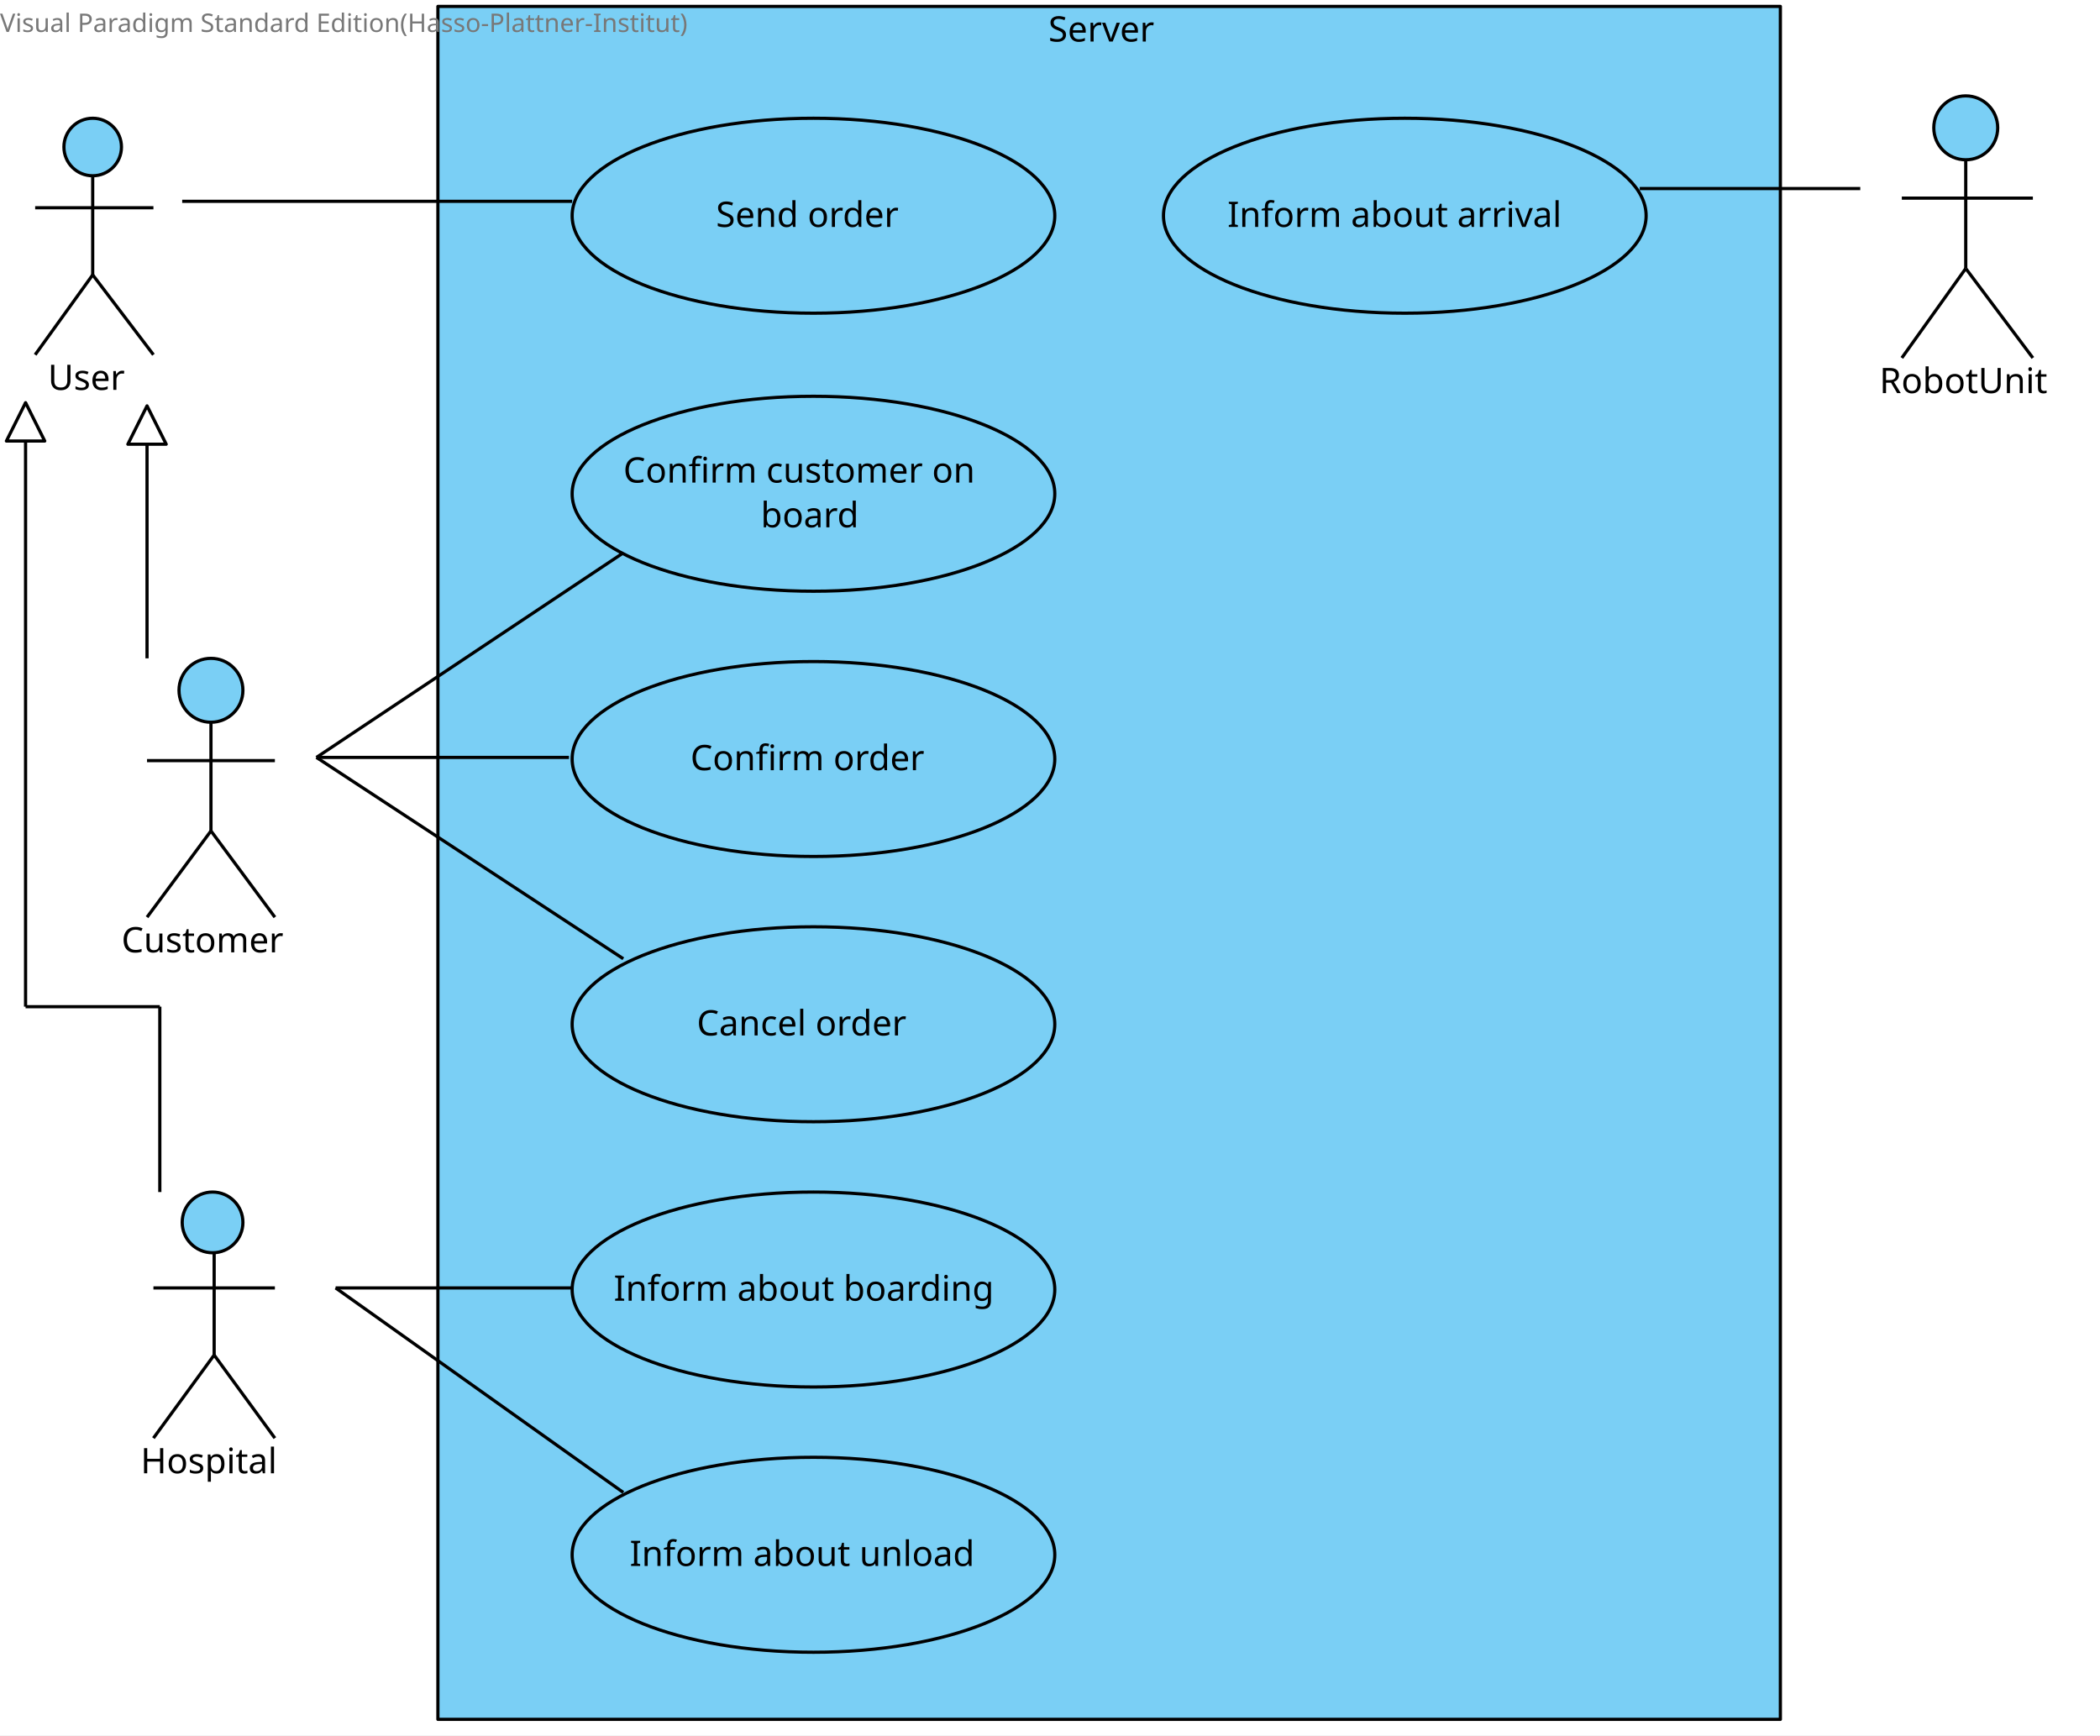
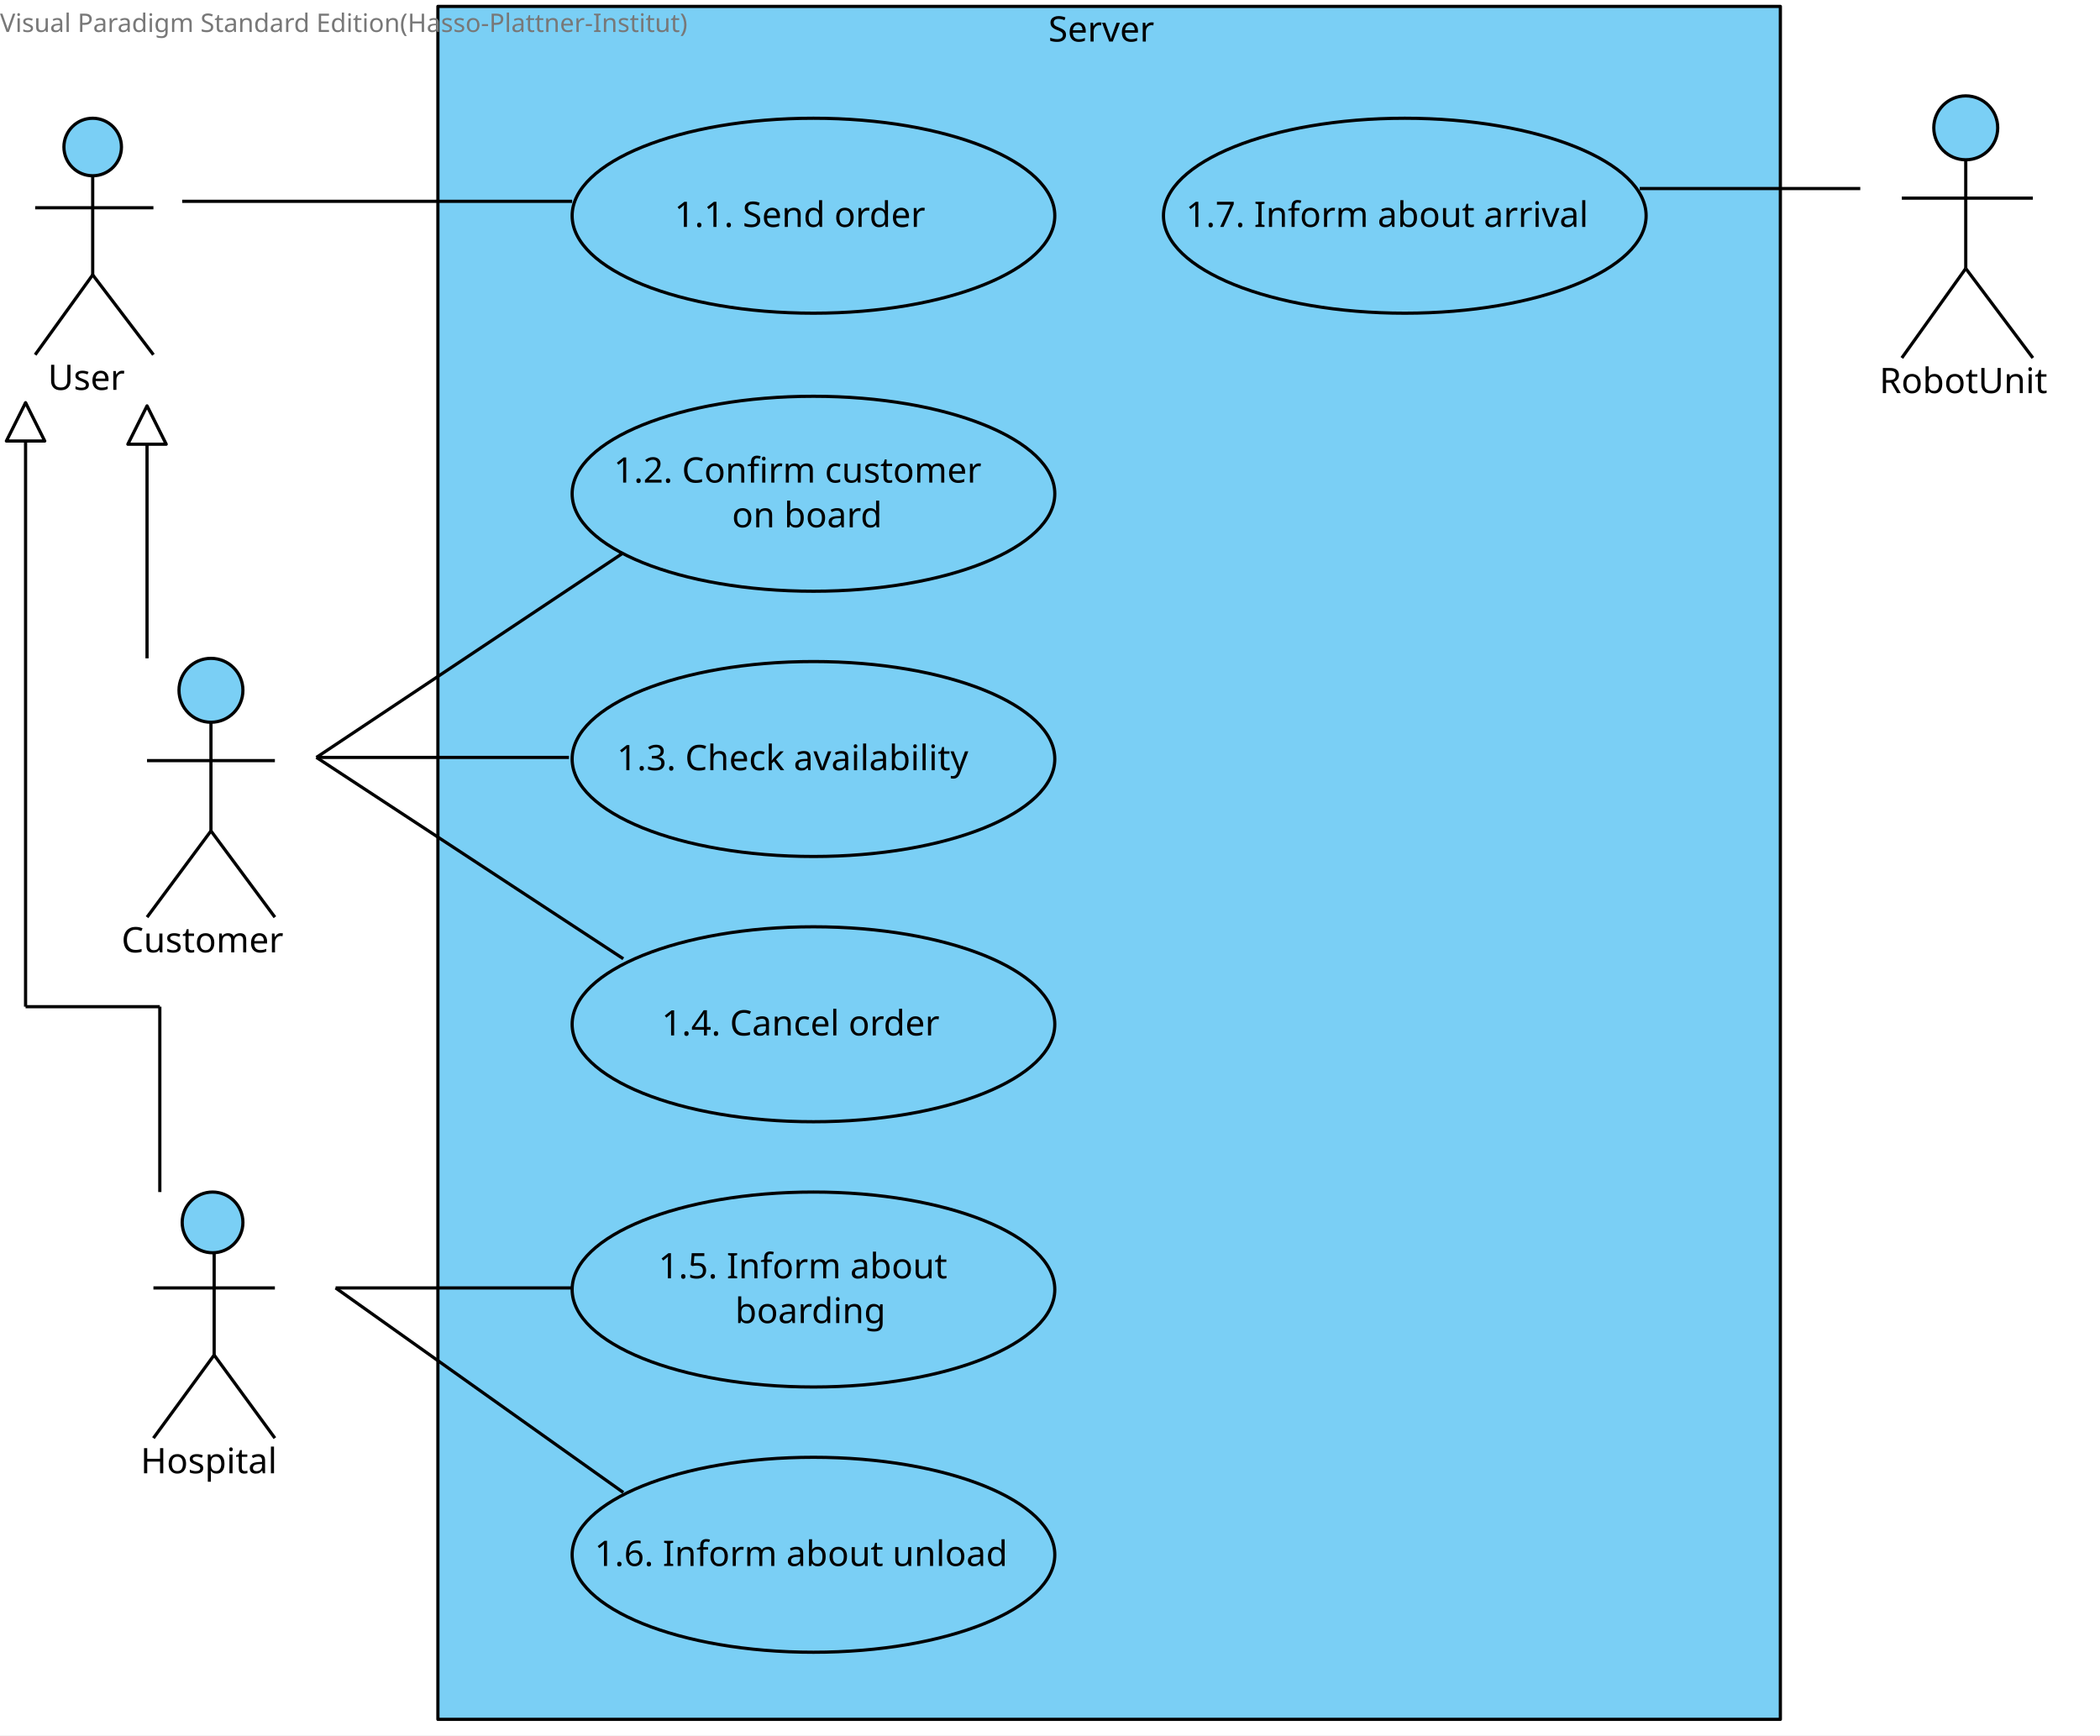
<svg xmlns="http://www.w3.org/2000/svg" fill-opacity="0" color-rendering="auto" color-interpolation="auto" text-rendering="auto" stroke="rgb(0,0,0)" stroke-linecap="square" width="657" stroke-miterlimit="10" shape-rendering="auto" stroke-opacity="0" fill="rgb(0,0,0)" stroke-dasharray="none" font-weight="normal" stroke-width="1" height="543" font-family="'Dialog'" font-style="normal" stroke-linejoin="miter" font-size="12" stroke-dashoffset="0" image-rendering="auto">
  <defs id="genericDefs" />
  <g>
    <defs id="defs1">
      <clipPath clipPathUnits="userSpaceOnUse" id="clipPath1">
        <path d="M-7 -7 L87 -7 L87 88 L-7 88 L-7 -7 Z" />
      </clipPath>
      <clipPath clipPathUnits="userSpaceOnUse" id="clipPath2">
        <path d="M-7 -7 L432 -7 L432 548 L-7 548 L-7 -7 Z" />
      </clipPath>
      <clipPath clipPathUnits="userSpaceOnUse" id="clipPath3">
        <path d="M0 0 L0 537 L421 537 L421 0 Z" />
      </clipPath>
      <clipPath clipPathUnits="userSpaceOnUse" id="clipPath4">
        <path d="M-7 -7 L162 -7 L162 72 L-7 72 L-7 -7 Z" />
      </clipPath>
      <clipPath clipPathUnits="userSpaceOnUse" id="clipPath5">
        <path d="M0 0 L0 61 L151 61 L151 0 Z" />
      </clipPath>
      <clipPath clipPathUnits="userSpaceOnUse" id="clipPath6">
        <path d="M-7 -7 L76 -7 L76 92 L-7 92 L-7 -7 Z" />
      </clipPath>
      <clipPath clipPathUnits="userSpaceOnUse" id="clipPath7">
        <path d="M-7 -7 L65 -7 L65 85 L-7 85 L-7 -7 Z" />
      </clipPath>
      <clipPath clipPathUnits="userSpaceOnUse" id="clipPath8">
        <path d="M-7 -7 L78 -7 L78 93 L-7 93 L-7 -7 Z" />
      </clipPath>
      <clipPath clipPathUnits="userSpaceOnUse" id="clipPath9">
        <path d="M-65 -14 L130 -14 L130 28 L-65 28 L-65 -14 Z" />
      </clipPath>
      <clipPath clipPathUnits="userSpaceOnUse" id="clipPath10">
        <path d="M-68 -15 L136 -15 L136 30 L-68 30 L-68 -15 Z" />
      </clipPath>
      <clipPath clipPathUnits="userSpaceOnUse" id="clipPath11">
        <path d="M-46 -14 L92 -14 L92 28 L-46 28 L-46 -14 Z" />
      </clipPath>
      <clipPath clipPathUnits="userSpaceOnUse" id="clipPath12">
        <path d="M-75 -14 L150 -14 L150 28 L-75 28 L-75 -14 Z" />
      </clipPath>
      <clipPath clipPathUnits="userSpaceOnUse" id="clipPath13">
        <path d="M0 0 L273 0 L273 204 L0 204 L0 0 Z" />
      </clipPath>
      <clipPath clipPathUnits="userSpaceOnUse" id="clipPath14">
        <path d="M0 0 L326 0 L326 204 L0 204 L0 0 Z" />
      </clipPath>
      <clipPath clipPathUnits="userSpaceOnUse" id="clipPath15">
        <path d="M0 0 L204 0 L204 283 L0 283 L0 0 Z" />
      </clipPath>
      <clipPath clipPathUnits="userSpaceOnUse" id="clipPath16">
        <path d="M0 0 L246 0 L246 451 L0 451 L0 0 Z" />
      </clipPath>
      <clipPath clipPathUnits="userSpaceOnUse" id="clipPath17">
        <path d="M0 0 L300 0 L300 268 L0 268 L0 0 Z" />
      </clipPath>
      <clipPath clipPathUnits="userSpaceOnUse" id="clipPath18">
        <path d="M0 0 L283 0 L283 204 L0 204 L0 0 Z" />
      </clipPath>
      <clipPath clipPathUnits="userSpaceOnUse" id="clipPath19">
        <path d="M0 0 L300 0 L300 267 L0 267 L0 0 Z" />
      </clipPath>
      <clipPath clipPathUnits="userSpaceOnUse" id="clipPath20">
        <path d="M0 0 L294 0 L294 268 L0 268 L0 0 Z" />
      </clipPath>
      <clipPath clipPathUnits="userSpaceOnUse" id="clipPath21">
        <path d="M0 0 L278 0 L278 204 L0 204 L0 0 Z" />
      </clipPath>
    </defs>
    <g fill="white" text-rendering="geometricPrecision" fill-opacity="1" stroke-opacity="1" stroke="white">
      <rect x="0" width="657" height="543" y="0" stroke="none" />
    </g>
    <g font-size="11" transform="translate(29,373)" fill-opacity="1" fill="rgb(122,207,245)" text-rendering="geometricPrecision" font-family="sans-serif" stroke="rgb(122,207,245)" stroke-opacity="1">
      <circle r="9.5" clip-path="url(#clipPath1)" cx="37.5" cy="9.5" stroke="none" />
    </g>
    <g stroke-linecap="butt" font-size="11" transform="translate(29,373)" fill-opacity="1" fill="black" text-rendering="geometricPrecision" font-family="sans-serif" stroke-linejoin="round" stroke="black" stroke-opacity="1" stroke-miterlimit="0">
      <circle fill="none" r="9.5" clip-path="url(#clipPath1)" cx="37.5" cy="9.5" />
      <line y2="51" fill="none" x1="38" clip-path="url(#clipPath1)" x2="38" y1="19" />
      <line y2="30" fill="none" x1="19" clip-path="url(#clipPath1)" x2="57" y1="30" />
      <line y2="77" fill="none" x1="38" clip-path="url(#clipPath1)" x2="19" y1="51" />
      <line y2="77" fill="none" x1="38" clip-path="url(#clipPath1)" x2="57" y1="51" />
    </g>
    <g font-size="11" transform="translate(137,2)" fill-opacity="1" fill="rgb(122,207,245)" text-rendering="geometricPrecision" font-family="sans-serif" stroke="rgb(122,207,245)" stroke-opacity="1">
      <rect x="0" width="420" height="536" y="0" clip-path="url(#clipPath2)" stroke="none" />
    </g>
    <g stroke-linecap="butt" font-size="11" transform="translate(137,2)" fill-opacity="1" fill="black" text-rendering="geometricPrecision" font-family="sans-serif" stroke-linejoin="round" stroke="black" stroke-opacity="1" stroke-miterlimit="0">
      <rect fill="none" x="0" width="420" height="536" y="0" clip-path="url(#clipPath2)" />
    </g>
    <g font-size="11" transform="translate(137,2)" fill-opacity="1" fill="black" text-rendering="geometricPrecision" font-family="sans-serif" stroke="black" stroke-opacity="1">
      <text x="191" xml:space="preserve" y="11" clip-path="url(#clipPath3)" stroke="none">Server</text>
    </g>
    <g font-size="11" transform="translate(179,373)" fill-opacity="1" fill="rgb(122,207,245)" text-rendering="geometricPrecision" font-family="sans-serif" stroke="rgb(122,207,245)" stroke-opacity="1">
      <ellipse rx="75.5" ry="30.5" clip-path="url(#clipPath4)" cx="75.5" cy="30.5" stroke="none" />
    </g>
    <g stroke-linecap="butt" font-size="11" transform="translate(179,373)" fill-opacity="1" fill="black" text-rendering="geometricPrecision" font-family="sans-serif" stroke-linejoin="round" stroke="black" stroke-opacity="1" stroke-miterlimit="0">
      <ellipse rx="75.5" fill="none" ry="30.5" clip-path="url(#clipPath4)" cx="75.5" cy="30.5" />
    </g>
    <g font-size="11" transform="translate(179,373)" fill-opacity="1" fill="black" text-rendering="geometricPrecision" font-family="sans-serif" stroke="black" stroke-opacity="1">
-       <text x="13" xml:space="preserve" y="34" clip-path="url(#clipPath5)" stroke="none">Inform about boarding</text>
+       <text x="27" xml:space="preserve" y="27" clip-path="url(#clipPath5)" stroke="none">1.5. Inform about</text>
+       <text x="51" xml:space="preserve" y="41" clip-path="url(#clipPath5)" stroke="none">boarding</text>
    </g>
    <g font-size="11" transform="translate(179,456)" fill-opacity="1" fill="rgb(122,207,245)" text-rendering="geometricPrecision" font-family="sans-serif" stroke="rgb(122,207,245)" stroke-opacity="1">
      <ellipse rx="75.5" ry="30.5" clip-path="url(#clipPath4)" cx="75.5" cy="30.5" stroke="none" />
    </g>
    <g stroke-linecap="butt" font-size="11" transform="translate(179,456)" fill-opacity="1" fill="black" text-rendering="geometricPrecision" font-family="sans-serif" stroke-linejoin="round" stroke="black" stroke-opacity="1" stroke-miterlimit="0">
      <ellipse rx="75.5" fill="none" ry="30.5" clip-path="url(#clipPath4)" cx="75.5" cy="30.5" />
    </g>
    <g font-size="11" transform="translate(179,456)" fill-opacity="1" fill="black" text-rendering="geometricPrecision" font-family="sans-serif" stroke="black" stroke-opacity="1">
-       <text x="18" xml:space="preserve" y="34" clip-path="url(#clipPath5)" stroke="none">Inform about unload</text>
+       <text x="7" xml:space="preserve" y="34" clip-path="url(#clipPath5)" stroke="none">1.6. Inform about unload</text>
    </g>
    <g font-size="11" transform="translate(34,206)" fill-opacity="1" fill="rgb(122,207,245)" text-rendering="geometricPrecision" font-family="sans-serif" stroke="rgb(122,207,245)" stroke-opacity="1">
      <circle r="10" clip-path="url(#clipPath6)" cx="32" cy="10" stroke="none" />
    </g>
    <g stroke-linecap="butt" font-size="11" transform="translate(34,206)" fill-opacity="1" fill="black" text-rendering="geometricPrecision" font-family="sans-serif" stroke-linejoin="round" stroke="black" stroke-opacity="1" stroke-miterlimit="0">
      <circle fill="none" r="10" clip-path="url(#clipPath6)" cx="32" cy="10" />
      <line y2="54" fill="none" x1="32" clip-path="url(#clipPath6)" x2="32" y1="20" />
      <line y2="32" fill="none" x1="12" clip-path="url(#clipPath6)" x2="52" y1="32" />
      <line y2="81" fill="none" x1="32" clip-path="url(#clipPath6)" x2="12" y1="54" />
      <line y2="81" fill="none" x1="32" clip-path="url(#clipPath6)" x2="52" y1="54" />
    </g>
    <g font-size="11" transform="translate(2,37)" fill-opacity="1" fill="rgb(122,207,245)" text-rendering="geometricPrecision" font-family="sans-serif" stroke="rgb(122,207,245)" stroke-opacity="1">
      <circle r="9" clip-path="url(#clipPath7)" cx="27" cy="9" stroke="none" />
    </g>
    <g stroke-linecap="butt" font-size="11" transform="translate(2,37)" fill-opacity="1" fill="black" text-rendering="geometricPrecision" font-family="sans-serif" stroke-linejoin="round" stroke="black" stroke-opacity="1" stroke-miterlimit="0">
      <circle fill="none" r="9" clip-path="url(#clipPath7)" cx="27" cy="9" />
      <line y2="49" fill="none" x1="27" clip-path="url(#clipPath7)" x2="27" y1="18" />
      <line y2="28" fill="none" x1="9" clip-path="url(#clipPath7)" x2="46" y1="28" />
      <line y2="74" fill="none" x1="27" clip-path="url(#clipPath7)" x2="9" y1="49" />
      <line y2="74" fill="none" x1="27" clip-path="url(#clipPath7)" x2="46" y1="49" />
    </g>
    <g font-size="11" transform="translate(364,37)" fill-opacity="1" fill="rgb(122,207,245)" text-rendering="geometricPrecision" font-family="sans-serif" stroke="rgb(122,207,245)" stroke-opacity="1">
      <ellipse rx="75.5" ry="30.5" clip-path="url(#clipPath4)" cx="75.5" cy="30.5" stroke="none" />
    </g>
    <g stroke-linecap="butt" font-size="11" transform="translate(364,37)" fill-opacity="1" fill="black" text-rendering="geometricPrecision" font-family="sans-serif" stroke-linejoin="round" stroke="black" stroke-opacity="1" stroke-miterlimit="0">
      <ellipse rx="75.5" fill="none" ry="30.5" clip-path="url(#clipPath4)" cx="75.5" cy="30.5" />
    </g>
    <g font-size="11" transform="translate(364,37)" fill-opacity="1" fill="black" text-rendering="geometricPrecision" font-family="sans-serif" stroke="black" stroke-opacity="1">
-       <text x="20" xml:space="preserve" y="34" clip-path="url(#clipPath5)" stroke="none">Inform about arrival</text>
+       <text x="7" xml:space="preserve" y="34" clip-path="url(#clipPath5)" stroke="none">1.7. Inform about arrival</text>
    </g>
    <g font-size="11" transform="translate(582,30)" fill-opacity="1" fill="rgb(122,207,245)" text-rendering="geometricPrecision" font-family="sans-serif" stroke="rgb(122,207,245)" stroke-opacity="1">
      <circle r="10" clip-path="url(#clipPath8)" cx="33" cy="10" stroke="none" />
    </g>
    <g stroke-linecap="butt" font-size="11" transform="translate(582,30)" fill-opacity="1" fill="black" text-rendering="geometricPrecision" font-family="sans-serif" stroke-linejoin="round" stroke="black" stroke-opacity="1" stroke-miterlimit="0">
      <circle fill="none" r="10" clip-path="url(#clipPath8)" cx="33" cy="10" />
      <line y2="54" fill="none" x1="33" clip-path="url(#clipPath8)" x2="33" y1="20" />
      <line y2="32" fill="none" x1="13" clip-path="url(#clipPath8)" x2="54" y1="32" />
      <line y2="82" fill="none" x1="33" clip-path="url(#clipPath8)" x2="13" y1="54" />
      <line y2="82" fill="none" x1="33" clip-path="url(#clipPath8)" x2="54" y1="54" />
    </g>
    <g font-size="11" transform="translate(179,37)" fill-opacity="1" fill="rgb(122,207,245)" text-rendering="geometricPrecision" font-family="sans-serif" stroke="rgb(122,207,245)" stroke-opacity="1">
      <ellipse rx="75.5" ry="30.5" clip-path="url(#clipPath4)" cx="75.5" cy="30.5" stroke="none" />
    </g>
    <g stroke-linecap="butt" font-size="11" transform="translate(179,37)" fill-opacity="1" fill="black" text-rendering="geometricPrecision" font-family="sans-serif" stroke-linejoin="round" stroke="black" stroke-opacity="1" stroke-miterlimit="0">
      <ellipse rx="75.5" fill="none" ry="30.5" clip-path="url(#clipPath4)" cx="75.5" cy="30.5" />
    </g>
    <g font-size="11" transform="translate(179,37)" fill-opacity="1" fill="black" text-rendering="geometricPrecision" font-family="sans-serif" stroke="black" stroke-opacity="1">
-       <text x="45" xml:space="preserve" y="34" clip-path="url(#clipPath5)" stroke="none">Send order</text>
+       <text x="32" xml:space="preserve" y="34" clip-path="url(#clipPath5)" stroke="none">1.1. Send order</text>
    </g>
    <g font-size="11" transform="translate(179,207)" fill-opacity="1" fill="rgb(122,207,245)" text-rendering="geometricPrecision" font-family="sans-serif" stroke="rgb(122,207,245)" stroke-opacity="1">
      <ellipse rx="75.5" ry="30.5" clip-path="url(#clipPath4)" cx="75.5" cy="30.5" stroke="none" />
    </g>
    <g stroke-linecap="butt" font-size="11" transform="translate(179,207)" fill-opacity="1" fill="black" text-rendering="geometricPrecision" font-family="sans-serif" stroke-linejoin="round" stroke="black" stroke-opacity="1" stroke-miterlimit="0">
      <ellipse rx="75.5" fill="none" ry="30.5" clip-path="url(#clipPath4)" cx="75.5" cy="30.5" />
    </g>
    <g font-size="11" transform="translate(179,207)" fill-opacity="1" fill="black" text-rendering="geometricPrecision" font-family="sans-serif" stroke="black" stroke-opacity="1">
-       <text x="37" xml:space="preserve" y="34" clip-path="url(#clipPath5)" stroke="none">Confirm order</text>
+       <text x="14" xml:space="preserve" y="34" clip-path="url(#clipPath5)" stroke="none">1.3. Check availability</text>
    </g>
    <g font-size="11" transform="translate(179,290)" fill-opacity="1" fill="rgb(122,207,245)" text-rendering="geometricPrecision" font-family="sans-serif" stroke="rgb(122,207,245)" stroke-opacity="1">
      <ellipse rx="75.5" ry="30.5" clip-path="url(#clipPath4)" cx="75.5" cy="30.5" stroke="none" />
    </g>
    <g stroke-linecap="butt" font-size="11" transform="translate(179,290)" fill-opacity="1" fill="black" text-rendering="geometricPrecision" font-family="sans-serif" stroke-linejoin="round" stroke="black" stroke-opacity="1" stroke-miterlimit="0">
      <ellipse rx="75.5" fill="none" ry="30.5" clip-path="url(#clipPath4)" cx="75.5" cy="30.5" />
    </g>
    <g font-size="11" transform="translate(179,290)" fill-opacity="1" fill="black" text-rendering="geometricPrecision" font-family="sans-serif" stroke="black" stroke-opacity="1">
-       <text x="39" xml:space="preserve" y="34" clip-path="url(#clipPath5)" stroke="none">Cancel order</text>
+       <text x="28" xml:space="preserve" y="34" clip-path="url(#clipPath5)" stroke="none">1.4. Cancel order</text>
    </g>
    <g font-size="11" transform="translate(179,124)" fill-opacity="1" fill="rgb(122,207,245)" text-rendering="geometricPrecision" font-family="sans-serif" stroke="rgb(122,207,245)" stroke-opacity="1">
      <ellipse rx="75.5" ry="30.5" clip-path="url(#clipPath4)" cx="75.5" cy="30.5" stroke="none" />
    </g>
    <g stroke-linecap="butt" font-size="11" transform="translate(179,124)" fill-opacity="1" fill="black" text-rendering="geometricPrecision" font-family="sans-serif" stroke-linejoin="round" stroke="black" stroke-opacity="1" stroke-miterlimit="0">
      <ellipse rx="75.5" fill="none" ry="30.5" clip-path="url(#clipPath4)" cx="75.5" cy="30.5" />
    </g>
    <g font-size="11" transform="translate(179,124)" fill-opacity="1" fill="black" text-rendering="geometricPrecision" font-family="sans-serif" stroke="black" stroke-opacity="1">
-       <text x="16" xml:space="preserve" y="27" clip-path="url(#clipPath5)" stroke="none">Confirm customer on</text>
-       <text x="59" xml:space="preserve" y="41" clip-path="url(#clipPath5)" stroke="none">board</text>
+       <text x="13" xml:space="preserve" y="27" clip-path="url(#clipPath5)" stroke="none">1.2. Confirm customer</text>
+       <text x="50" xml:space="preserve" y="41" clip-path="url(#clipPath5)" stroke="none">on board</text>
    </g>
    <g font-size="11" transform="translate(35,450)" fill-opacity="1" fill="black" text-rendering="geometricPrecision" font-family="sans-serif" stroke="black" stroke-opacity="1">
      <text x="9" xml:space="preserve" y="11" clip-path="url(#clipPath9)" stroke="none">Hospital</text>
    </g>
    <g font-size="11" transform="translate(32,287)" fill-opacity="1" fill="black" text-rendering="geometricPrecision" font-family="sans-serif" stroke="black" stroke-opacity="1">
      <text x="6" xml:space="preserve" y="11" clip-path="url(#clipPath10)" stroke="none">Customer</text>
    </g>
    <g font-size="11" transform="translate(6,111)" fill-opacity="1" fill="black" text-rendering="geometricPrecision" font-family="sans-serif" stroke="black" stroke-opacity="1">
      <text x="9" xml:space="preserve" y="11" clip-path="url(#clipPath11)" stroke="none">User</text>
    </g>
    <g font-size="11" transform="translate(578,112)" fill-opacity="1" fill="black" text-rendering="geometricPrecision" font-family="sans-serif" stroke="black" stroke-opacity="1">
      <text x="10" xml:space="preserve" y="11" clip-path="url(#clipPath12)" stroke="none">RobotUnit</text>
    </g>
    <g stroke-linecap="butt" font-size="11" transform="translate(413,-41)" fill-opacity="1" fill="black" text-rendering="geometricPrecision" font-family="sans-serif" stroke-linejoin="round" stroke="black" stroke-opacity="1">
      <line y2="100" fill="none" x1="169" clip-path="url(#clipPath13)" x2="100" y1="100" />
    </g>
    <g stroke-linecap="butt" font-size="11" transform="translate(-43,-37)" fill-opacity="1" fill="black" text-rendering="geometricPrecision" font-family="sans-serif" stroke-linejoin="round" stroke="black" stroke-opacity="1">
      <line y2="100" fill="none" x1="100" clip-path="url(#clipPath14)" x2="222" y1="100" />
    </g>
    <g stroke-linecap="butt" font-size="11" transform="translate(-54,27)" fill-opacity="1" fill="black" text-rendering="geometricPrecision" font-family="sans-serif" stroke-linejoin="round" stroke="black" stroke-opacity="1">
      <line y2="179" fill="none" x1="100" clip-path="url(#clipPath15)" x2="100" y1="100" />
      <polygon fill="white" clip-path="url(#clipPath15)" points=" 100 100 94 112 106 112" stroke="none" />
      <polygon fill="none" points=" 100 100 94 112 106 112" clip-path="url(#clipPath15)" />
    </g>
    <g stroke-linecap="butt" font-size="11" transform="translate(-92,26)" fill-opacity="1" fill="black" text-rendering="geometricPrecision" font-family="sans-serif" stroke-linejoin="round" stroke="black" stroke-opacity="1">
      <line y2="289" fill="none" x1="100" clip-path="url(#clipPath16)" x2="100" y1="100" />
      <line y2="289" fill="none" x1="100" clip-path="url(#clipPath16)" x2="142" y1="289" />
      <line y2="347" fill="none" x1="142" clip-path="url(#clipPath16)" x2="142" y1="289" />
      <polygon fill="white" clip-path="url(#clipPath16)" points=" 100 100 94 112 106 112" stroke="none" />
      <polygon fill="none" points=" 100 100 94 112 106 112" clip-path="url(#clipPath16)" />
    </g>
    <g stroke-linecap="butt" font-size="11" transform="translate(-1,73)" fill-opacity="1" fill="black" text-rendering="geometricPrecision" font-family="sans-serif" stroke-linejoin="round" stroke="black" stroke-opacity="1">
      <line y2="100" fill="none" x1="100" clip-path="url(#clipPath17)" x2="196" y1="164" />
    </g>
    <g stroke-linecap="butt" font-size="11" transform="translate(-1,137)" fill-opacity="1" fill="black" text-rendering="geometricPrecision" font-family="sans-serif" stroke-linejoin="round" stroke="black" stroke-opacity="1">
      <line y2="100" fill="none" x1="100" clip-path="url(#clipPath18)" x2="179" y1="100" />
    </g>
    <g stroke-linecap="butt" font-size="11" transform="translate(-1,137)" fill-opacity="1" fill="black" text-rendering="geometricPrecision" font-family="sans-serif" stroke-linejoin="round" stroke="black" stroke-opacity="1">
      <line y2="163" fill="none" x1="100" clip-path="url(#clipPath19)" x2="196" y1="100" />
    </g>
    <g stroke-linecap="butt" font-size="11" transform="translate(5,303)" fill-opacity="1" fill="black" text-rendering="geometricPrecision" font-family="sans-serif" stroke-linejoin="round" stroke="black" stroke-opacity="1">
      <line y2="164" fill="none" x1="100" clip-path="url(#clipPath20)" x2="190" y1="100" />
    </g>
    <g stroke-linecap="butt" font-size="11" transform="translate(5,303)" fill-opacity="1" fill="black" text-rendering="geometricPrecision" font-family="sans-serif" stroke-linejoin="round" stroke="black" stroke-opacity="1">
      <line y2="100" fill="none" x1="100" clip-path="url(#clipPath21)" x2="174" y1="100" />
    </g>
    <g fill="rgb(120,120,120)" text-rendering="geometricPrecision" fill-opacity="1" font-size="8" stroke-opacity="1" stroke="rgb(120,120,120)">
      <text x="0" xml:space="preserve" y="10" stroke="none">Visual Paradigm Standard Edition(Hasso-Plattner-Institut)</text>
    </g>
  </g>
</svg>
